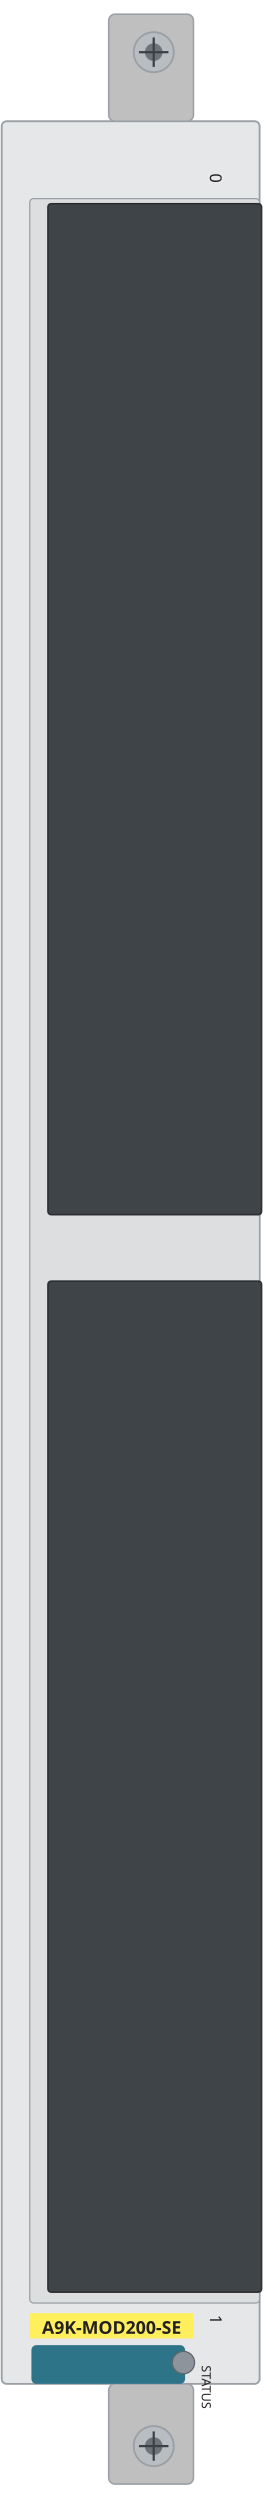
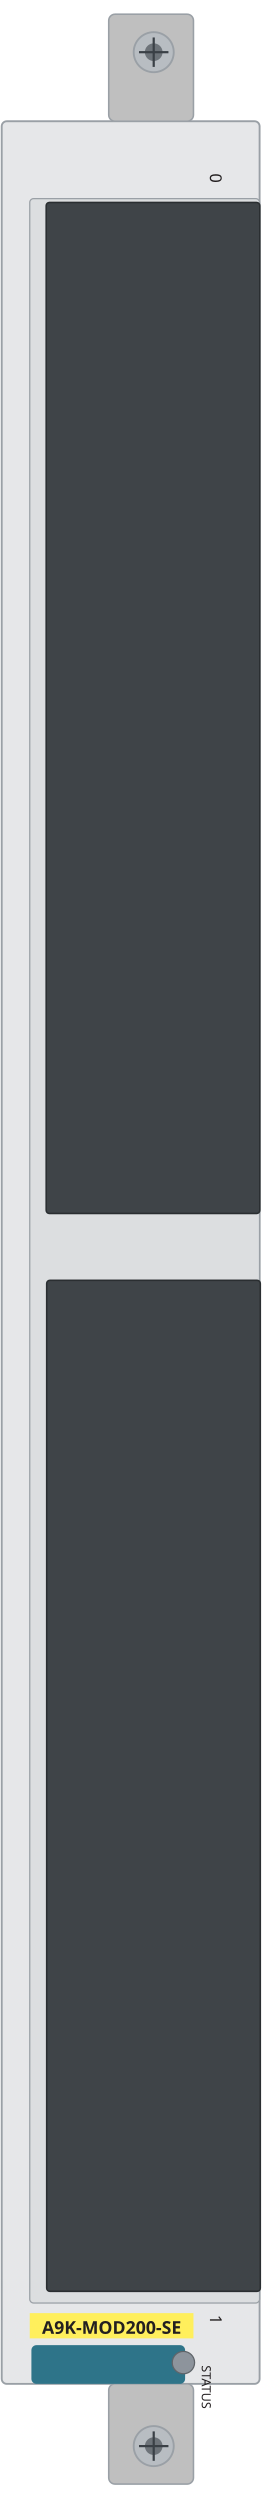
<svg xmlns="http://www.w3.org/2000/svg" width="43.7mm" height="395.7mm" viewBox="0 0 43.7 395.7">
  <rect id="plate" x="0.27" y="19.19" width="40.82" height="358.13" rx="0.8" fill="#e6e7e9" stroke="#9aa0a6" stroke-width="0.3" />
  <rect x="4.71" y="31.44" width="36.37" height="333.08" rx="0.6" fill="#dcdee0" stroke="#9aa0a6" stroke-width="0.2" />
-   <rect id="bay-0" x="7.59" y="32.24" width="33.81" height="160.02" rx="0.5" fill="#3f4448" stroke="#2a2e31" stroke-width="0.25" />
-   <rect id="bay-1" x="7.59" y="202.78" width="33.81" height="160.02" rx="0.5" fill="#3f4448" stroke="#2a2e31" stroke-width="0.25" />
+   <rect id="bay-0" x="7.31" y="32.05" width="33.81" height="160.02" rx="0.5" fill="#3f4448" stroke="#2a2e31" stroke-width="0.25" />
+   <rect id="bay-1" x="7.39" y="202.65" width="33.81" height="160.02" rx="0.5" fill="#3f4448" stroke="#2a2e31" stroke-width="0.25" />
  <rect x="17.21" y="2.25" width="13.41" height="16.94" rx="1.0" fill="#bfbfbf" stroke="#9aa0a6" stroke-width="0.25" />
  <rect x="17.21" y="377.31" width="13.41" height="15.87" rx="1.0" fill="#bfbfbf" stroke="#9aa0a6" stroke-width="0.25" />
  <g>
    <circle cx="24.33" cy="8.26" r="3.17" fill="#b8bdc2" stroke="#9aa0a6" stroke-width="0.3" />
    <circle cx="24.33" cy="8.26" r="1.4" fill="#6d7379" />
    <path d="M 22.0 8.26 H 26.66 M 24.33 5.93 V 10.59" stroke="#3a4046" stroke-width="0.35" fill="none" />
  </g>
  <g>
    <circle cx="24.33" cy="387.17" r="3.17" fill="#b8bdc2" stroke="#9aa0a6" stroke-width="0.3" />
    <circle cx="24.33" cy="387.17" r="1.4" fill="#6d7379" />
    <path d="M 22.0 387.17 H 26.66 M 24.33 384.84 V 389.5" stroke="#3a4046" stroke-width="0.35" fill="none" />
  </g>
  <rect x="4.97" y="371.19" width="24.33" height="6.13" rx="0.8" fill="#2e7489" />
  <circle id="status" cx="29.03" cy="373.95" r="1.77" fill="#8d949c" stroke="#5f6469" stroke-width="0.2" />
  <g id="silkscreen">
    <rect x="4.71" y="366.12" width="25.91" height="4.0" fill="#ffef5c" />
    <text x="17.67" y="369.4" font-family="sans-serif" font-size="2.8" font-weight="bold" text-anchor="middle" fill="#231f20">A9K-MOD200-SE</text>
    <text x="31.93" y="374.38" transform="rotate(90 31.93 374.38)" font-family="sans-serif" font-size="2.0" fill="#231f20">STATUS</text>
    <text x="33.23" y="27.45" transform="rotate(90 33.23 27.45)" font-family="sans-serif" font-size="2.6" fill="#231f20">0</text>
    <text x="33.23" y="366.39" transform="rotate(90 33.23 366.39)" font-family="sans-serif" font-size="2.6" fill="#231f20">1</text>
  </g>
</svg>
